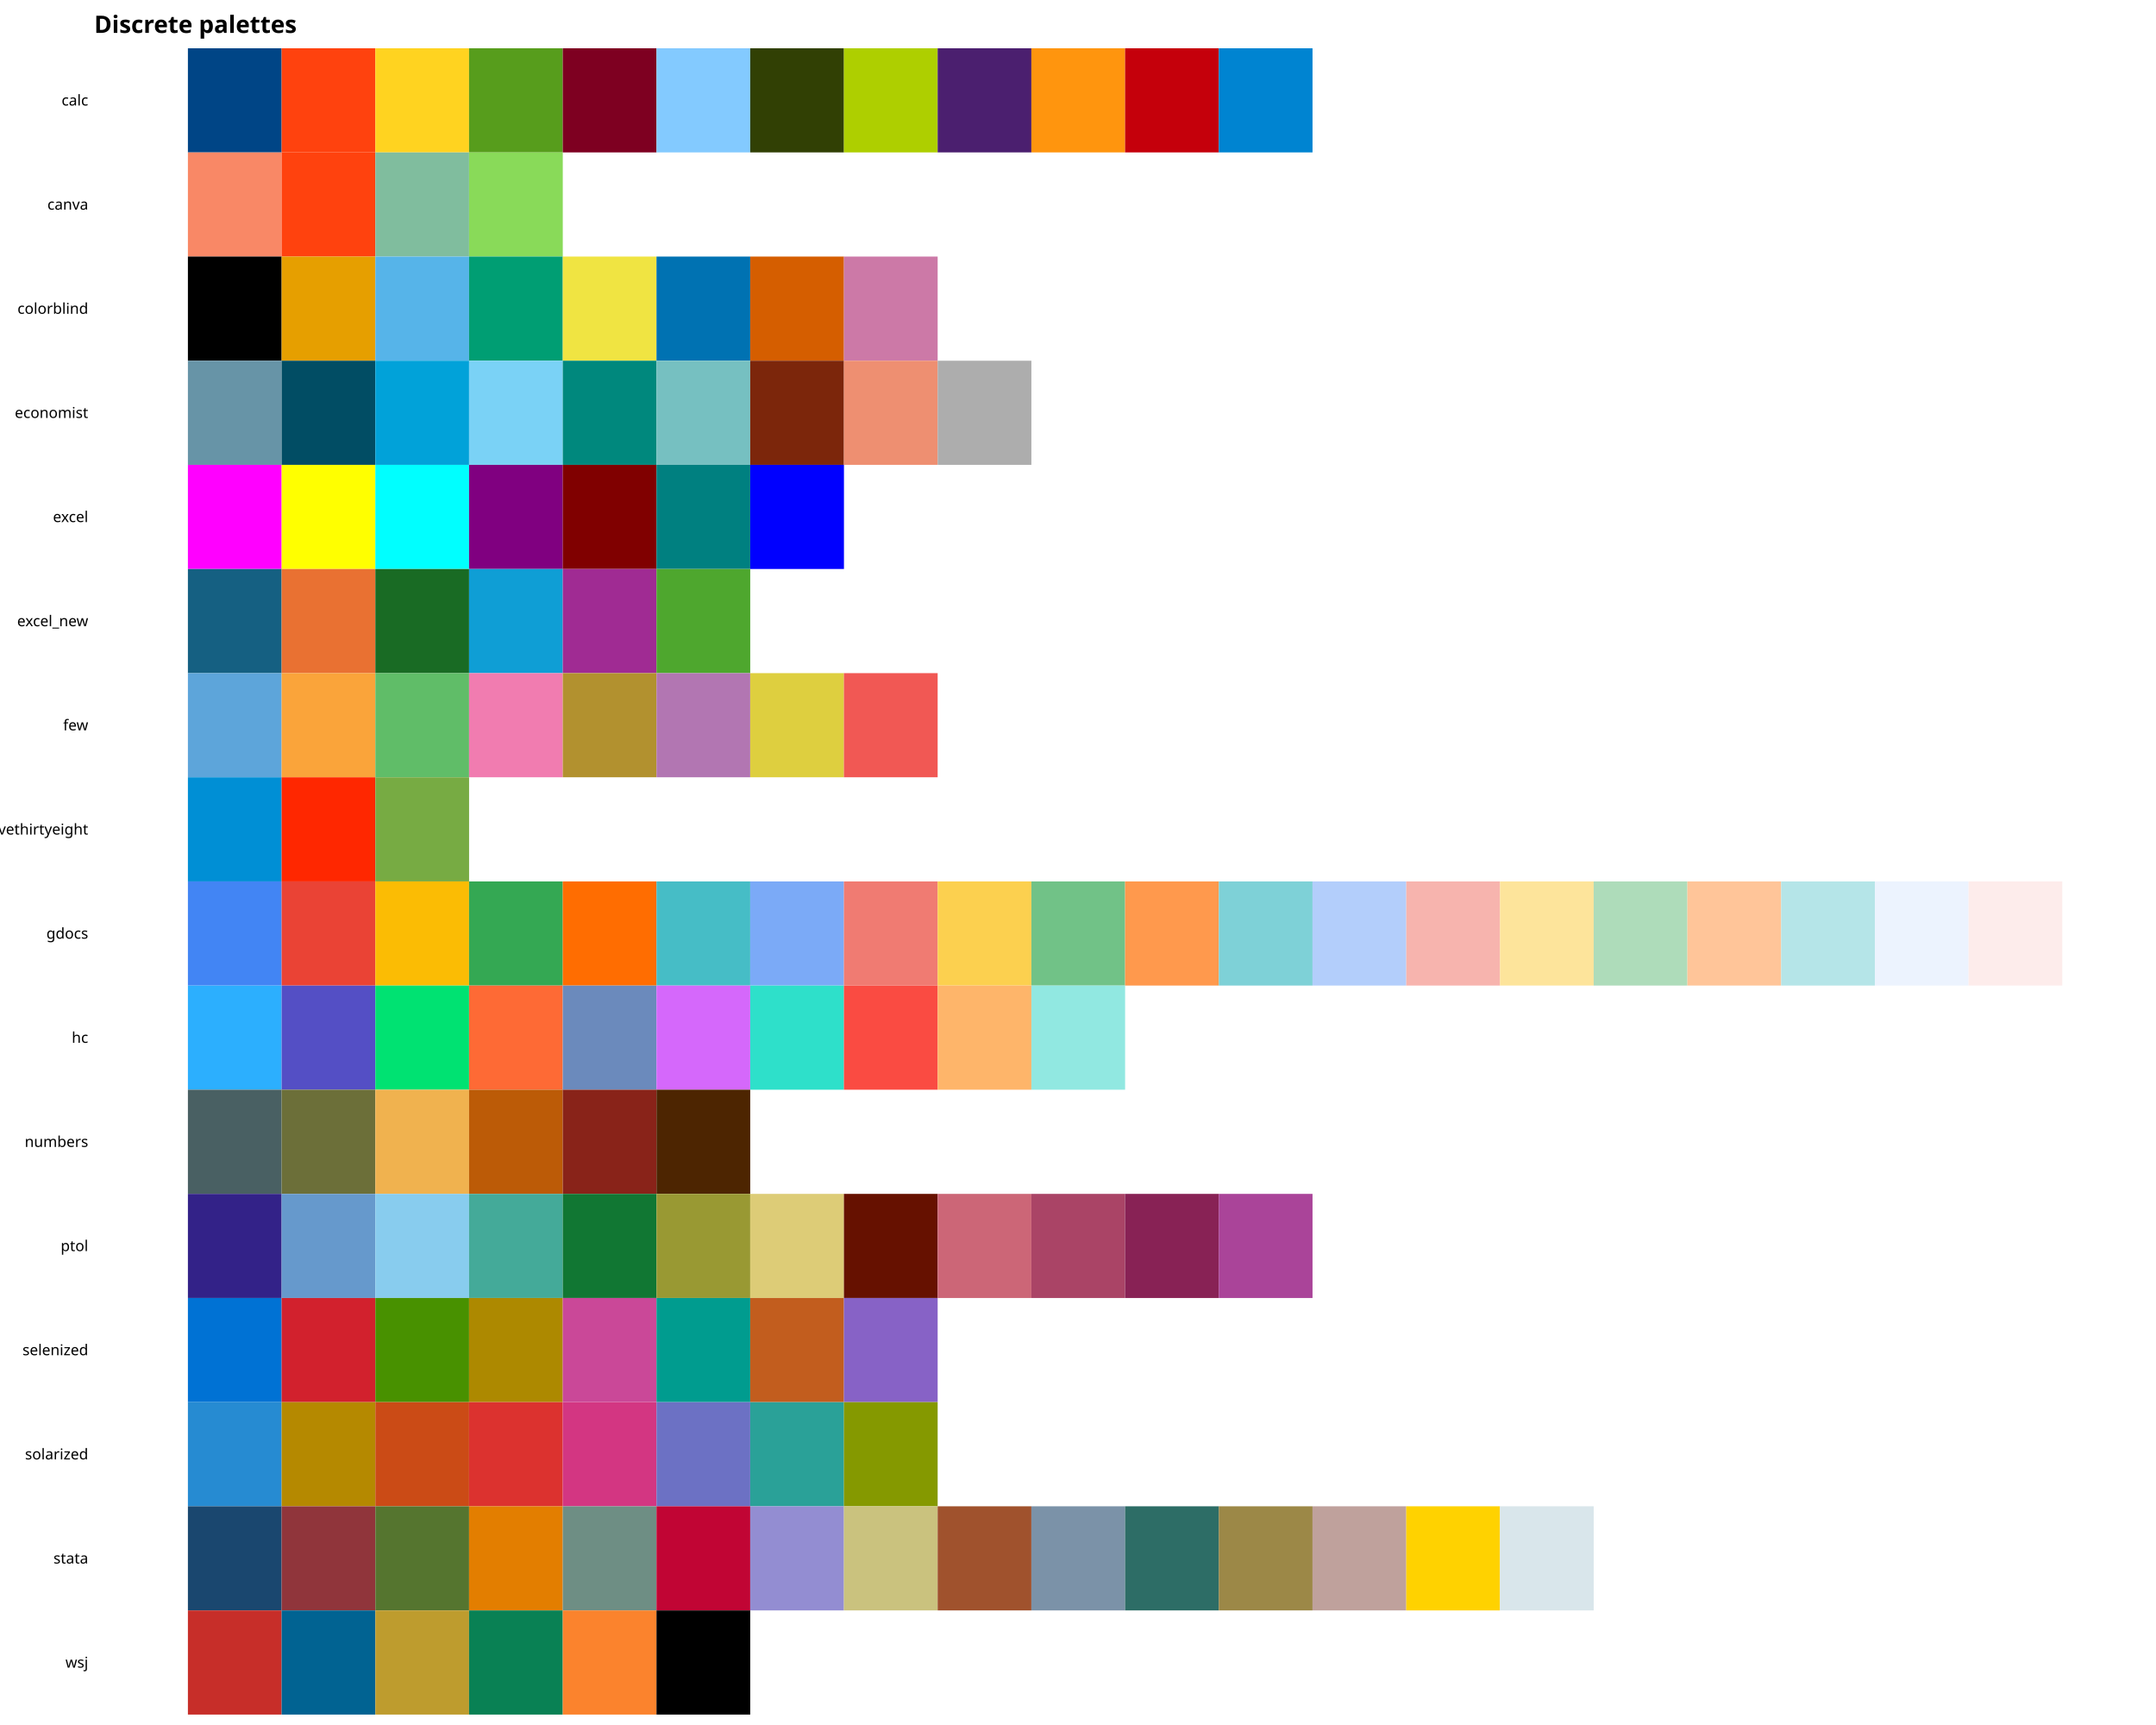
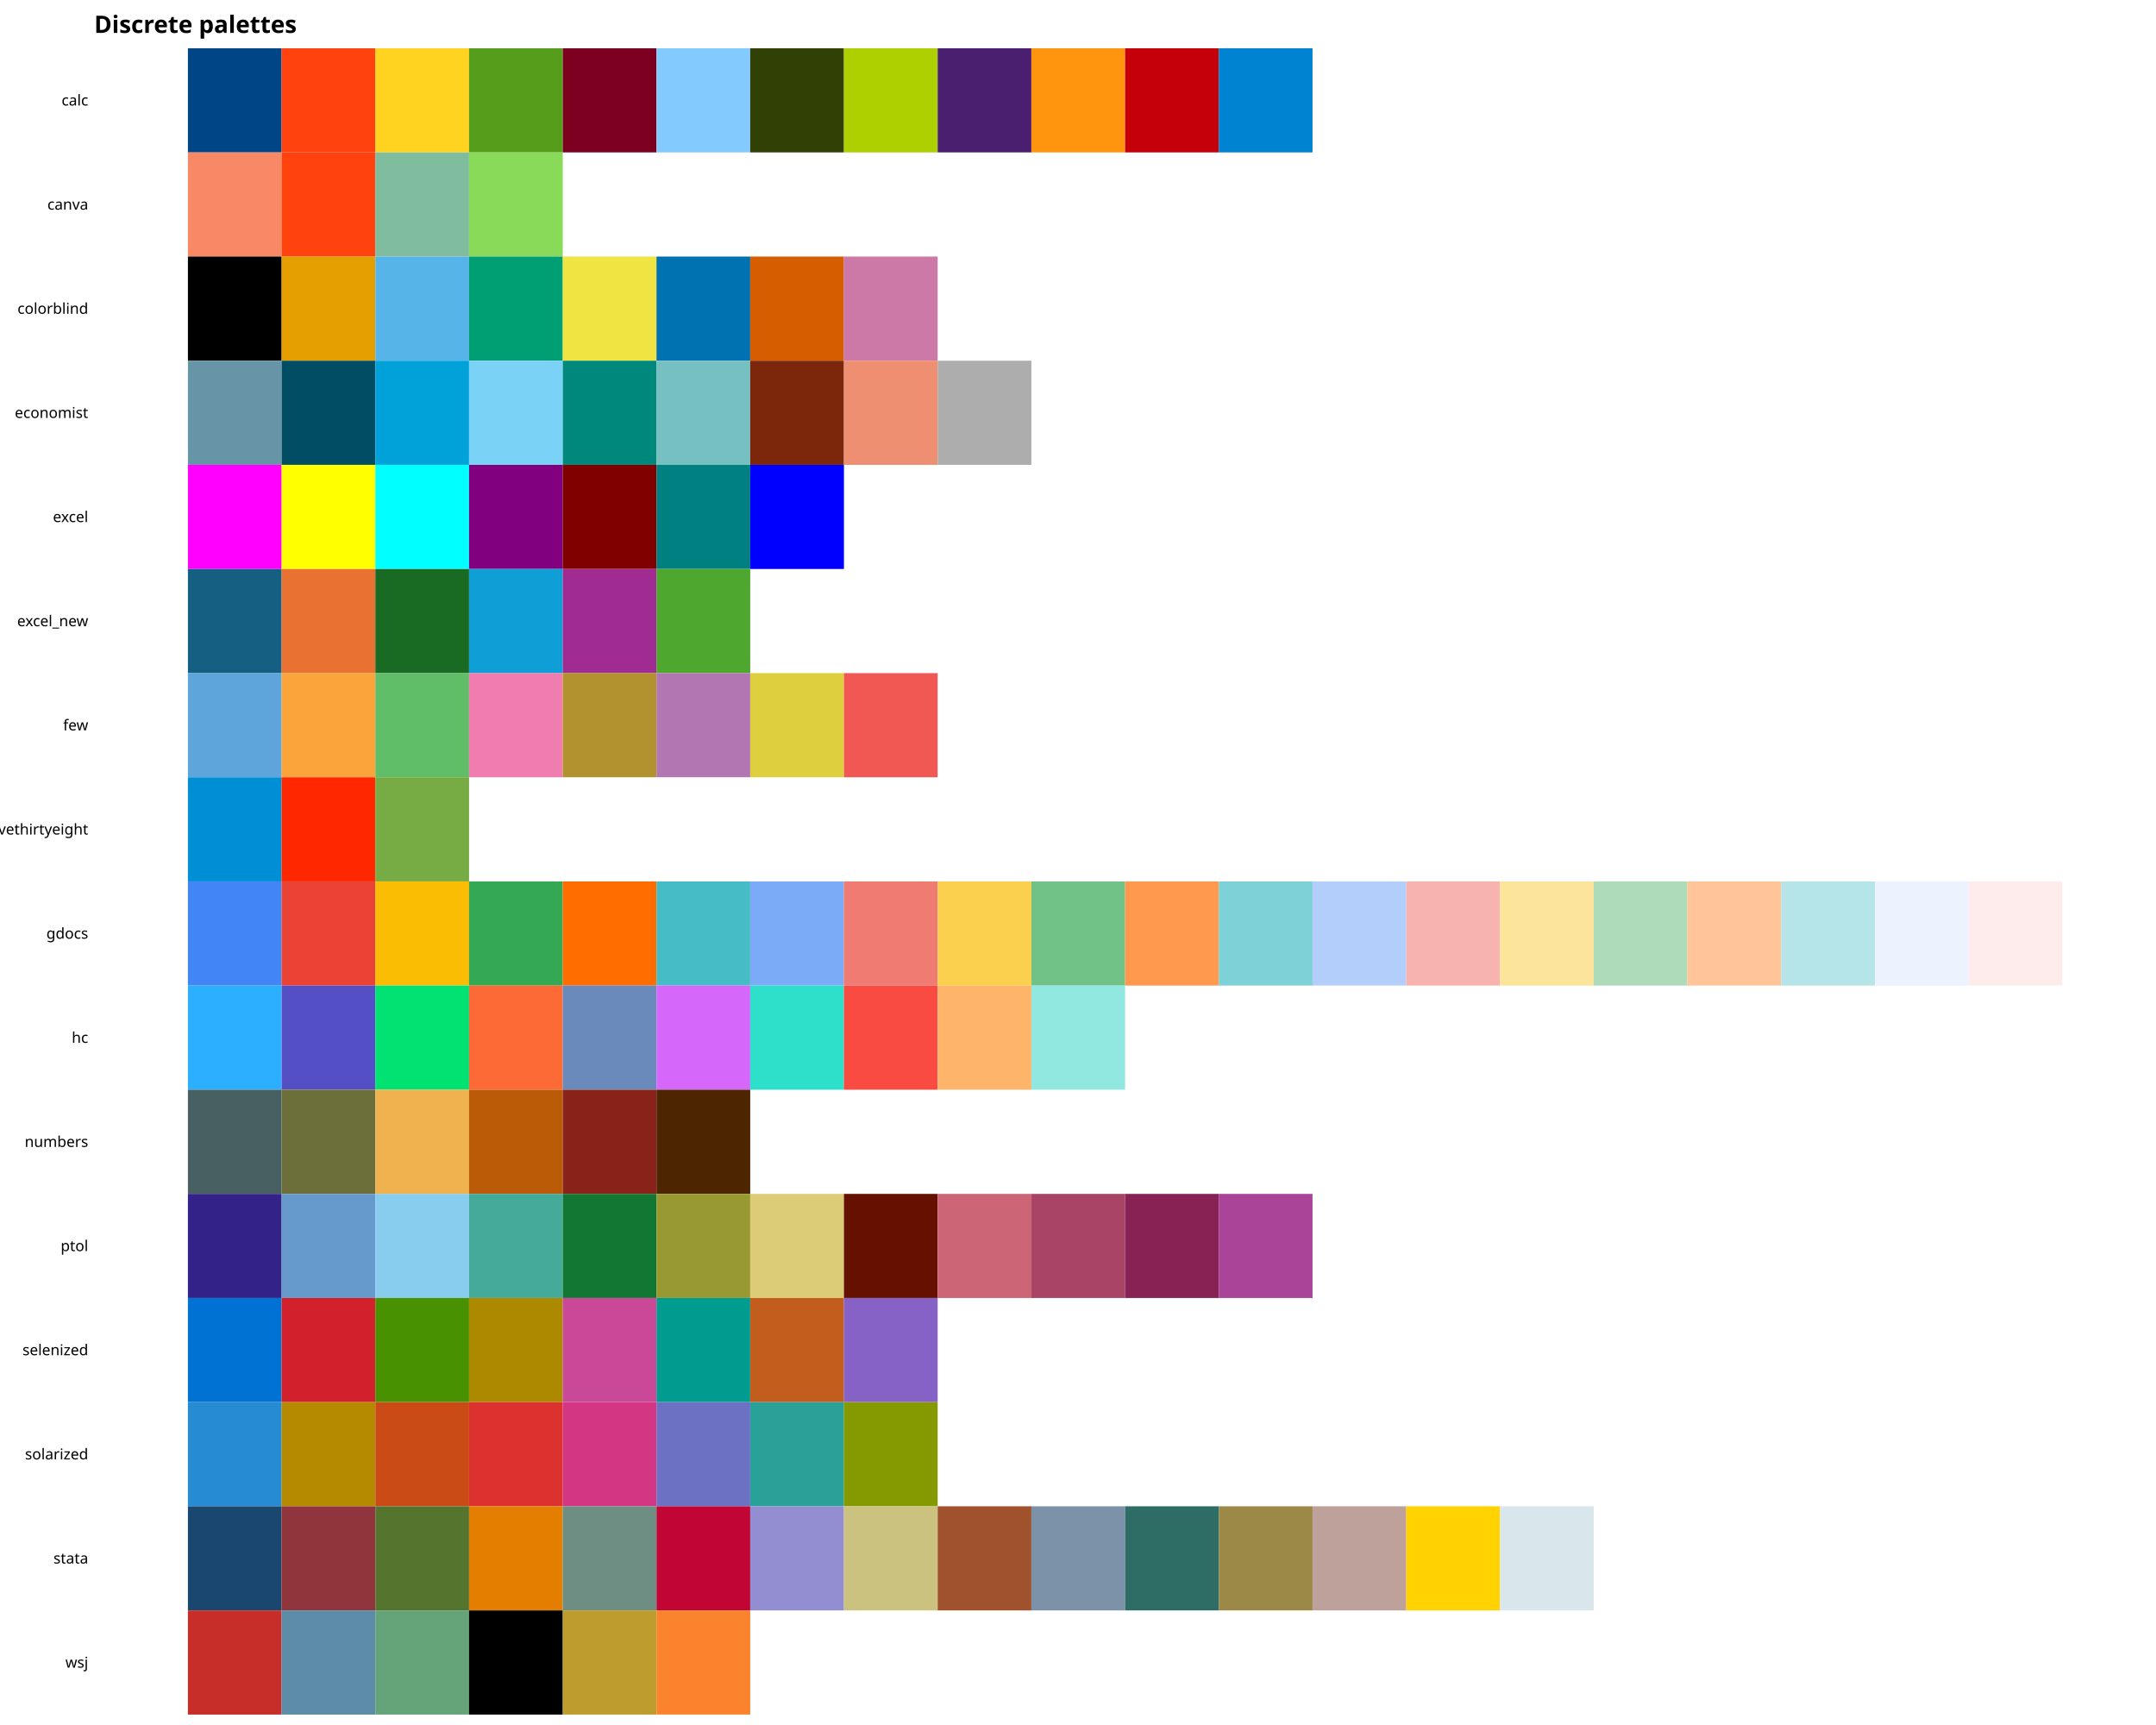
<svg xmlns="http://www.w3.org/2000/svg" class="svglite" data-engine-version="2.0" width="720.00pt" height="576.00pt" viewBox="0 0 720.00 576.00">
  <defs>
    <style type="text/css">
    .svglite line, .svglite polyline, .svglite polygon, .svglite path, .svglite rect, .svglite circle {
      fill: none;
      stroke: #000000;
      stroke-linecap: round;
      stroke-linejoin: round;
      stroke-miterlimit: 10.00;
    }
  </style>
  </defs>
  <rect width="100%" height="100%" style="stroke: none; fill: #FFFFFF;" />
  <defs>
    <clipPath id="cpMC4wMHw3MjAuMDB8MC4wMHw1NzYuMDA=">
      <rect x="0.00" y="0.00" width="720.00" height="576.00" />
    </clipPath>
  </defs>
  <g clip-path="url(#cpMC4wMHw3MjAuMDB8MC4wMHw1NzYuMDA=)">
    <rect x="0.00" y="0.00" width="720.00" height="576.00" style="stroke-width: 0.00; stroke: none;" />
  </g>
  <defs>
    <clipPath id="cpMzEuNDV8NzIwLjAwfDEyLjY1fDU3Ni4wMA==">
      <rect x="31.45" y="12.65" width="688.55" height="563.35" />
    </clipPath>
  </defs>
  <g clip-path="url(#cpMzEuNDV8NzIwLjAwfDEyLjY1fDU3Ni4wMA==)">
    <rect x="62.75" y="16.12" width="31.30" height="34.77" style="stroke-width: 0.43; stroke: none; stroke-linecap: butt; stroke-linejoin: miter; fill: #004586;" />
    <rect x="94.05" y="16.12" width="31.30" height="34.77" style="stroke-width: 0.43; stroke: none; stroke-linecap: butt; stroke-linejoin: miter; fill: #FF420E;" />
    <rect x="125.35" y="16.12" width="31.30" height="34.77" style="stroke-width: 0.43; stroke: none; stroke-linecap: butt; stroke-linejoin: miter; fill: #FFD320;" />
    <rect x="156.64" y="16.12" width="31.30" height="34.77" style="stroke-width: 0.43; stroke: none; stroke-linecap: butt; stroke-linejoin: miter; fill: #579D1C;" />
    <rect x="187.94" y="16.12" width="31.30" height="34.77" style="stroke-width: 0.43; stroke: none; stroke-linecap: butt; stroke-linejoin: miter; fill: #7E0021;" />
    <rect x="219.24" y="16.12" width="31.30" height="34.77" style="stroke-width: 0.43; stroke: none; stroke-linecap: butt; stroke-linejoin: miter; fill: #83CAFF;" />
    <rect x="250.54" y="16.12" width="31.30" height="34.77" style="stroke-width: 0.43; stroke: none; stroke-linecap: butt; stroke-linejoin: miter; fill: #314004;" />
    <rect x="281.83" y="16.12" width="31.30" height="34.77" style="stroke-width: 0.43; stroke: none; stroke-linecap: butt; stroke-linejoin: miter; fill: #AECF00;" />
    <rect x="313.13" y="16.12" width="31.30" height="34.77" style="stroke-width: 0.43; stroke: none; stroke-linecap: butt; stroke-linejoin: miter; fill: #4B1F6F;" />
    <rect x="344.43" y="16.12" width="31.30" height="34.77" style="stroke-width: 0.43; stroke: none; stroke-linecap: butt; stroke-linejoin: miter; fill: #FF950E;" />
    <rect x="375.73" y="16.12" width="31.30" height="34.77" style="stroke-width: 0.43; stroke: none; stroke-linecap: butt; stroke-linejoin: miter; fill: #C5000B;" />
    <rect x="407.02" y="16.12" width="31.30" height="34.77" style="stroke-width: 0.43; stroke: none; stroke-linecap: butt; stroke-linejoin: miter; fill: #0084D1;" />
    <rect x="62.75" y="50.90" width="31.30" height="34.77" style="stroke-width: 0.43; stroke: none; stroke-linecap: butt; stroke-linejoin: miter; fill: #F98866;" />
    <rect x="94.05" y="50.90" width="31.30" height="34.77" style="stroke-width: 0.43; stroke: none; stroke-linecap: butt; stroke-linejoin: miter; fill: #FF420E;" />
    <rect x="125.35" y="50.90" width="31.30" height="34.77" style="stroke-width: 0.43; stroke: none; stroke-linecap: butt; stroke-linejoin: miter; fill: #80BD9E;" />
    <rect x="156.64" y="50.90" width="31.30" height="34.77" style="stroke-width: 0.43; stroke: none; stroke-linecap: butt; stroke-linejoin: miter; fill: #89DA59;" />
    <rect x="62.75" y="85.67" width="31.30" height="34.77" style="stroke-width: 0.43; stroke: none; stroke-linecap: butt; stroke-linejoin: miter; fill: #000000;" />
    <rect x="94.05" y="85.67" width="31.30" height="34.77" style="stroke-width: 0.43; stroke: none; stroke-linecap: butt; stroke-linejoin: miter; fill: #E69F00;" />
    <rect x="125.35" y="85.67" width="31.30" height="34.77" style="stroke-width: 0.43; stroke: none; stroke-linecap: butt; stroke-linejoin: miter; fill: #56B4E9;" />
    <rect x="156.64" y="85.67" width="31.30" height="34.77" style="stroke-width: 0.43; stroke: none; stroke-linecap: butt; stroke-linejoin: miter; fill: #009E73;" />
    <rect x="187.94" y="85.67" width="31.30" height="34.77" style="stroke-width: 0.43; stroke: none; stroke-linecap: butt; stroke-linejoin: miter; fill: #F0E442;" />
    <rect x="219.24" y="85.67" width="31.30" height="34.77" style="stroke-width: 0.43; stroke: none; stroke-linecap: butt; stroke-linejoin: miter; fill: #0072B2;" />
    <rect x="250.54" y="85.67" width="31.30" height="34.77" style="stroke-width: 0.43; stroke: none; stroke-linecap: butt; stroke-linejoin: miter; fill: #D55E00;" />
    <rect x="281.83" y="85.67" width="31.30" height="34.77" style="stroke-width: 0.43; stroke: none; stroke-linecap: butt; stroke-linejoin: miter; fill: #CC79A7;" />
    <rect x="62.75" y="120.45" width="31.30" height="34.77" style="stroke-width: 0.43; stroke: none; stroke-linecap: butt; stroke-linejoin: miter; fill: #6794A7;" />
    <rect x="94.05" y="120.45" width="31.30" height="34.77" style="stroke-width: 0.43; stroke: none; stroke-linecap: butt; stroke-linejoin: miter; fill: #014D64;" />
    <rect x="125.35" y="120.45" width="31.30" height="34.77" style="stroke-width: 0.43; stroke: none; stroke-linecap: butt; stroke-linejoin: miter; fill: #01A2D9;" />
    <rect x="156.64" y="120.45" width="31.30" height="34.77" style="stroke-width: 0.43; stroke: none; stroke-linecap: butt; stroke-linejoin: miter; fill: #7AD2F6;" />
    <rect x="187.94" y="120.45" width="31.30" height="34.77" style="stroke-width: 0.43; stroke: none; stroke-linecap: butt; stroke-linejoin: miter; fill: #00887D;" />
    <rect x="219.24" y="120.45" width="31.30" height="34.77" style="stroke-width: 0.43; stroke: none; stroke-linecap: butt; stroke-linejoin: miter; fill: #76C0C1;" />
    <rect x="250.54" y="120.45" width="31.30" height="34.77" style="stroke-width: 0.43; stroke: none; stroke-linecap: butt; stroke-linejoin: miter; fill: #7C260B;" />
    <rect x="281.83" y="120.45" width="31.30" height="34.77" style="stroke-width: 0.43; stroke: none; stroke-linecap: butt; stroke-linejoin: miter; fill: #EE8F71;" />
    <rect x="313.13" y="120.45" width="31.30" height="34.77" style="stroke-width: 0.43; stroke: none; stroke-linecap: butt; stroke-linejoin: miter; fill: #ADADAD;" />
    <rect x="62.75" y="155.22" width="31.30" height="34.77" style="stroke-width: 0.43; stroke: none; stroke-linecap: butt; stroke-linejoin: miter; fill: #FF00FF;" />
    <rect x="94.05" y="155.22" width="31.30" height="34.77" style="stroke-width: 0.43; stroke: none; stroke-linecap: butt; stroke-linejoin: miter; fill: #FFFF00;" />
    <rect x="125.35" y="155.22" width="31.30" height="34.77" style="stroke-width: 0.43; stroke: none; stroke-linecap: butt; stroke-linejoin: miter; fill: #00FFFF;" />
    <rect x="156.64" y="155.22" width="31.30" height="34.77" style="stroke-width: 0.43; stroke: none; stroke-linecap: butt; stroke-linejoin: miter; fill: #800080;" />
    <rect x="187.94" y="155.22" width="31.30" height="34.77" style="stroke-width: 0.43; stroke: none; stroke-linecap: butt; stroke-linejoin: miter; fill: #800000;" />
    <rect x="219.24" y="155.22" width="31.30" height="34.77" style="stroke-width: 0.43; stroke: none; stroke-linecap: butt; stroke-linejoin: miter; fill: #008080;" />
    <rect x="250.54" y="155.22" width="31.30" height="34.77" style="stroke-width: 0.43; stroke: none; stroke-linecap: butt; stroke-linejoin: miter; fill: #0000FF;" />
    <rect x="62.75" y="190.00" width="31.30" height="34.77" style="stroke-width: 0.43; stroke: none; stroke-linecap: butt; stroke-linejoin: miter; fill: #156082;" />
    <rect x="94.05" y="190.00" width="31.30" height="34.77" style="stroke-width: 0.43; stroke: none; stroke-linecap: butt; stroke-linejoin: miter; fill: #E97132;" />
    <rect x="125.35" y="190.00" width="31.30" height="34.77" style="stroke-width: 0.43; stroke: none; stroke-linecap: butt; stroke-linejoin: miter; fill: #196B24;" />
    <rect x="156.64" y="190.00" width="31.30" height="34.77" style="stroke-width: 0.43; stroke: none; stroke-linecap: butt; stroke-linejoin: miter; fill: #0F9ED5;" />
    <rect x="187.94" y="190.00" width="31.30" height="34.77" style="stroke-width: 0.43; stroke: none; stroke-linecap: butt; stroke-linejoin: miter; fill: #A02B93;" />
    <rect x="219.24" y="190.00" width="31.30" height="34.77" style="stroke-width: 0.43; stroke: none; stroke-linecap: butt; stroke-linejoin: miter; fill: #4EA72E;" />
    <rect x="62.75" y="224.77" width="31.30" height="34.77" style="stroke-width: 0.43; stroke: none; stroke-linecap: butt; stroke-linejoin: miter; fill: #5DA5DA;" />
    <rect x="94.05" y="224.77" width="31.30" height="34.77" style="stroke-width: 0.43; stroke: none; stroke-linecap: butt; stroke-linejoin: miter; fill: #FAA43A;" />
    <rect x="125.35" y="224.77" width="31.30" height="34.77" style="stroke-width: 0.43; stroke: none; stroke-linecap: butt; stroke-linejoin: miter; fill: #60BD68;" />
    <rect x="156.64" y="224.77" width="31.30" height="34.77" style="stroke-width: 0.43; stroke: none; stroke-linecap: butt; stroke-linejoin: miter; fill: #F17CB0;" />
    <rect x="187.94" y="224.77" width="31.30" height="34.77" style="stroke-width: 0.43; stroke: none; stroke-linecap: butt; stroke-linejoin: miter; fill: #B2912F;" />
    <rect x="219.24" y="224.77" width="31.30" height="34.77" style="stroke-width: 0.43; stroke: none; stroke-linecap: butt; stroke-linejoin: miter; fill: #B276B2;" />
    <rect x="250.54" y="224.77" width="31.30" height="34.77" style="stroke-width: 0.43; stroke: none; stroke-linecap: butt; stroke-linejoin: miter; fill: #DECF3F;" />
    <rect x="281.83" y="224.77" width="31.30" height="34.77" style="stroke-width: 0.43; stroke: none; stroke-linecap: butt; stroke-linejoin: miter; fill: #F15854;" />
    <rect x="62.75" y="259.55" width="31.30" height="34.77" style="stroke-width: 0.43; stroke: none; stroke-linecap: butt; stroke-linejoin: miter; fill: #008FD5;" />
    <rect x="94.05" y="259.55" width="31.30" height="34.77" style="stroke-width: 0.43; stroke: none; stroke-linecap: butt; stroke-linejoin: miter; fill: #FF2700;" />
    <rect x="125.35" y="259.55" width="31.30" height="34.77" style="stroke-width: 0.43; stroke: none; stroke-linecap: butt; stroke-linejoin: miter; fill: #77AB43;" />
    <rect x="62.75" y="294.32" width="31.30" height="34.77" style="stroke-width: 0.43; stroke: none; stroke-linecap: butt; stroke-linejoin: miter; fill: #4285F4;" />
    <rect x="94.05" y="294.32" width="31.30" height="34.77" style="stroke-width: 0.43; stroke: none; stroke-linecap: butt; stroke-linejoin: miter; fill: #EA4335;" />
    <rect x="125.35" y="294.32" width="31.30" height="34.77" style="stroke-width: 0.43; stroke: none; stroke-linecap: butt; stroke-linejoin: miter; fill: #FBBC04;" />
    <rect x="156.64" y="294.32" width="31.30" height="34.77" style="stroke-width: 0.43; stroke: none; stroke-linecap: butt; stroke-linejoin: miter; fill: #34A853;" />
    <rect x="187.94" y="294.32" width="31.30" height="34.77" style="stroke-width: 0.43; stroke: none; stroke-linecap: butt; stroke-linejoin: miter; fill: #FF6D01;" />
    <rect x="219.24" y="294.32" width="31.30" height="34.77" style="stroke-width: 0.43; stroke: none; stroke-linecap: butt; stroke-linejoin: miter; fill: #46BDC6;" />
    <rect x="250.54" y="294.32" width="31.30" height="34.77" style="stroke-width: 0.43; stroke: none; stroke-linecap: butt; stroke-linejoin: miter; fill: #7BAAF7;" />
    <rect x="281.83" y="294.32" width="31.30" height="34.77" style="stroke-width: 0.43; stroke: none; stroke-linecap: butt; stroke-linejoin: miter; fill: #F07B72;" />
    <rect x="313.13" y="294.32" width="31.30" height="34.77" style="stroke-width: 0.43; stroke: none; stroke-linecap: butt; stroke-linejoin: miter; fill: #FCD04F;" />
    <rect x="344.43" y="294.32" width="31.30" height="34.77" style="stroke-width: 0.43; stroke: none; stroke-linecap: butt; stroke-linejoin: miter; fill: #71C287;" />
    <rect x="375.73" y="294.32" width="31.30" height="34.77" style="stroke-width: 0.43; stroke: none; stroke-linecap: butt; stroke-linejoin: miter; fill: #FF994D;" />
    <rect x="407.02" y="294.32" width="31.30" height="34.77" style="stroke-width: 0.43; stroke: none; stroke-linecap: butt; stroke-linejoin: miter; fill: #7ED1D7;" />
    <rect x="438.32" y="294.32" width="31.30" height="34.77" style="stroke-width: 0.43; stroke: none; stroke-linecap: butt; stroke-linejoin: miter; fill: #B3CEFB;" />
    <rect x="469.62" y="294.32" width="31.30" height="34.77" style="stroke-width: 0.43; stroke: none; stroke-linecap: butt; stroke-linejoin: miter; fill: #F7B4AE;" />
    <rect x="500.92" y="294.32" width="31.30" height="34.77" style="stroke-width: 0.43; stroke: none; stroke-linecap: butt; stroke-linejoin: miter; fill: #FDE49B;" />
    <rect x="532.21" y="294.32" width="31.30" height="34.77" style="stroke-width: 0.43; stroke: none; stroke-linecap: butt; stroke-linejoin: miter; fill: #AEDCBA;" />
    <rect x="563.51" y="294.32" width="31.30" height="34.77" style="stroke-width: 0.43; stroke: none; stroke-linecap: butt; stroke-linejoin: miter; fill: #FFC599;" />
    <rect x="594.81" y="294.32" width="31.30" height="34.77" style="stroke-width: 0.43; stroke: none; stroke-linecap: butt; stroke-linejoin: miter; fill: #B5E5E8;" />
    <rect x="626.11" y="294.32" width="31.30" height="34.77" style="stroke-width: 0.43; stroke: none; stroke-linecap: butt; stroke-linejoin: miter; fill: #ECF3FE;" />
    <rect x="657.40" y="294.32" width="31.30" height="34.77" style="stroke-width: 0.43; stroke: none; stroke-linecap: butt; stroke-linejoin: miter; fill: #FDECEB;" />
    <rect x="62.75" y="329.10" width="31.30" height="34.77" style="stroke-width: 0.43; stroke: none; stroke-linecap: butt; stroke-linejoin: miter; fill: #2CAFFE;" />
    <rect x="94.05" y="329.10" width="31.30" height="34.77" style="stroke-width: 0.43; stroke: none; stroke-linecap: butt; stroke-linejoin: miter; fill: #544FC5;" />
    <rect x="125.35" y="329.10" width="31.30" height="34.77" style="stroke-width: 0.43; stroke: none; stroke-linecap: butt; stroke-linejoin: miter; fill: #00E272;" />
    <rect x="156.64" y="329.10" width="31.30" height="34.77" style="stroke-width: 0.43; stroke: none; stroke-linecap: butt; stroke-linejoin: miter; fill: #FE6A35;" />
    <rect x="187.94" y="329.10" width="31.30" height="34.77" style="stroke-width: 0.43; stroke: none; stroke-linecap: butt; stroke-linejoin: miter; fill: #6B8ABC;" />
    <rect x="219.24" y="329.10" width="31.30" height="34.77" style="stroke-width: 0.43; stroke: none; stroke-linecap: butt; stroke-linejoin: miter; fill: #D568FB;" />
    <rect x="250.54" y="329.10" width="31.30" height="34.77" style="stroke-width: 0.43; stroke: none; stroke-linecap: butt; stroke-linejoin: miter; fill: #2EE0CA;" />
    <rect x="281.83" y="329.10" width="31.30" height="34.77" style="stroke-width: 0.43; stroke: none; stroke-linecap: butt; stroke-linejoin: miter; fill: #FA4B42;" />
    <rect x="313.13" y="329.10" width="31.30" height="34.77" style="stroke-width: 0.43; stroke: none; stroke-linecap: butt; stroke-linejoin: miter; fill: #FEB56A;" />
    <rect x="344.43" y="329.10" width="31.30" height="34.77" style="stroke-width: 0.43; stroke: none; stroke-linecap: butt; stroke-linejoin: miter; fill: #91E8E1;" />
    <rect x="62.75" y="363.87" width="31.30" height="34.77" style="stroke-width: 0.43; stroke: none; stroke-linecap: butt; stroke-linejoin: miter; fill: #496063;" />
    <rect x="94.05" y="363.87" width="31.30" height="34.77" style="stroke-width: 0.43; stroke: none; stroke-linecap: butt; stroke-linejoin: miter; fill: #6C6F39;" />
    <rect x="125.35" y="363.87" width="31.30" height="34.77" style="stroke-width: 0.43; stroke: none; stroke-linecap: butt; stroke-linejoin: miter; fill: #F0B24F;" />
    <rect x="156.64" y="363.87" width="31.30" height="34.77" style="stroke-width: 0.43; stroke: none; stroke-linecap: butt; stroke-linejoin: miter; fill: #BC5B07;" />
    <rect x="187.94" y="363.87" width="31.30" height="34.77" style="stroke-width: 0.43; stroke: none; stroke-linecap: butt; stroke-linejoin: miter; fill: #892319;" />
    <rect x="219.24" y="363.87" width="31.30" height="34.77" style="stroke-width: 0.43; stroke: none; stroke-linecap: butt; stroke-linejoin: miter; fill: #4D2501;" />
    <rect x="62.75" y="398.65" width="31.30" height="34.77" style="stroke-width: 0.43; stroke: none; stroke-linecap: butt; stroke-linejoin: miter; fill: #332288;" />
    <rect x="94.05" y="398.65" width="31.30" height="34.77" style="stroke-width: 0.43; stroke: none; stroke-linecap: butt; stroke-linejoin: miter; fill: #6699CC;" />
    <rect x="125.35" y="398.65" width="31.30" height="34.77" style="stroke-width: 0.43; stroke: none; stroke-linecap: butt; stroke-linejoin: miter; fill: #88CCEE;" />
    <rect x="156.64" y="398.65" width="31.30" height="34.77" style="stroke-width: 0.43; stroke: none; stroke-linecap: butt; stroke-linejoin: miter; fill: #44AA99;" />
    <rect x="187.94" y="398.65" width="31.30" height="34.77" style="stroke-width: 0.43; stroke: none; stroke-linecap: butt; stroke-linejoin: miter; fill: #117733;" />
    <rect x="219.24" y="398.65" width="31.30" height="34.77" style="stroke-width: 0.43; stroke: none; stroke-linecap: butt; stroke-linejoin: miter; fill: #999933;" />
    <rect x="250.54" y="398.65" width="31.30" height="34.77" style="stroke-width: 0.43; stroke: none; stroke-linecap: butt; stroke-linejoin: miter; fill: #DDCC77;" />
    <rect x="281.83" y="398.65" width="31.30" height="34.77" style="stroke-width: 0.43; stroke: none; stroke-linecap: butt; stroke-linejoin: miter; fill: #661100;" />
    <rect x="313.13" y="398.65" width="31.30" height="34.77" style="stroke-width: 0.43; stroke: none; stroke-linecap: butt; stroke-linejoin: miter; fill: #CC6677;" />
    <rect x="344.43" y="398.65" width="31.30" height="34.77" style="stroke-width: 0.43; stroke: none; stroke-linecap: butt; stroke-linejoin: miter; fill: #AA4466;" />
    <rect x="375.73" y="398.65" width="31.30" height="34.77" style="stroke-width: 0.43; stroke: none; stroke-linecap: butt; stroke-linejoin: miter; fill: #882255;" />
    <rect x="407.02" y="398.65" width="31.30" height="34.77" style="stroke-width: 0.43; stroke: none; stroke-linecap: butt; stroke-linejoin: miter; fill: #AA4499;" />
    <rect x="62.75" y="433.42" width="31.30" height="34.77" style="stroke-width: 0.43; stroke: none; stroke-linecap: butt; stroke-linejoin: miter; fill: #0072D4;" />
    <rect x="94.05" y="433.42" width="31.30" height="34.77" style="stroke-width: 0.43; stroke: none; stroke-linecap: butt; stroke-linejoin: miter; fill: #D2212D;" />
    <rect x="125.35" y="433.42" width="31.30" height="34.77" style="stroke-width: 0.43; stroke: none; stroke-linecap: butt; stroke-linejoin: miter; fill: #489100;" />
    <rect x="156.64" y="433.42" width="31.30" height="34.77" style="stroke-width: 0.43; stroke: none; stroke-linecap: butt; stroke-linejoin: miter; fill: #AD8900;" />
    <rect x="187.94" y="433.42" width="31.30" height="34.77" style="stroke-width: 0.43; stroke: none; stroke-linecap: butt; stroke-linejoin: miter; fill: #CA4898;" />
    <rect x="219.24" y="433.42" width="31.30" height="34.77" style="stroke-width: 0.43; stroke: none; stroke-linecap: butt; stroke-linejoin: miter; fill: #009C8F;" />
    <rect x="250.54" y="433.42" width="31.30" height="34.77" style="stroke-width: 0.43; stroke: none; stroke-linecap: butt; stroke-linejoin: miter; fill: #C25D1E;" />
    <rect x="281.83" y="433.42" width="31.30" height="34.77" style="stroke-width: 0.43; stroke: none; stroke-linecap: butt; stroke-linejoin: miter; fill: #8762C6;" />
    <rect x="62.75" y="468.20" width="31.30" height="34.77" style="stroke-width: 0.43; stroke: none; stroke-linecap: butt; stroke-linejoin: miter; fill: #268BD2;" />
    <rect x="94.05" y="468.20" width="31.30" height="34.77" style="stroke-width: 0.43; stroke: none; stroke-linecap: butt; stroke-linejoin: miter; fill: #B58900;" />
    <rect x="125.35" y="468.20" width="31.30" height="34.77" style="stroke-width: 0.43; stroke: none; stroke-linecap: butt; stroke-linejoin: miter; fill: #CB4B16;" />
    <rect x="156.64" y="468.20" width="31.30" height="34.77" style="stroke-width: 0.43; stroke: none; stroke-linecap: butt; stroke-linejoin: miter; fill: #DC322F;" />
    <rect x="187.94" y="468.20" width="31.30" height="34.77" style="stroke-width: 0.43; stroke: none; stroke-linecap: butt; stroke-linejoin: miter; fill: #D33682;" />
    <rect x="219.24" y="468.20" width="31.30" height="34.77" style="stroke-width: 0.43; stroke: none; stroke-linecap: butt; stroke-linejoin: miter; fill: #6C71C4;" />
    <rect x="250.54" y="468.20" width="31.30" height="34.77" style="stroke-width: 0.43; stroke: none; stroke-linecap: butt; stroke-linejoin: miter; fill: #2AA198;" />
    <rect x="281.83" y="468.20" width="31.30" height="34.77" style="stroke-width: 0.43; stroke: none; stroke-linecap: butt; stroke-linejoin: miter; fill: #859900;" />
    <rect x="62.75" y="502.97" width="31.30" height="34.77" style="stroke-width: 0.43; stroke: none; stroke-linecap: butt; stroke-linejoin: miter; fill: #1A476F;" />
    <rect x="94.05" y="502.97" width="31.30" height="34.77" style="stroke-width: 0.43; stroke: none; stroke-linecap: butt; stroke-linejoin: miter; fill: #90353B;" />
    <rect x="125.35" y="502.97" width="31.30" height="34.77" style="stroke-width: 0.43; stroke: none; stroke-linecap: butt; stroke-linejoin: miter; fill: #55752F;" />
    <rect x="156.64" y="502.97" width="31.30" height="34.77" style="stroke-width: 0.43; stroke: none; stroke-linecap: butt; stroke-linejoin: miter; fill: #E37E00;" />
    <rect x="187.94" y="502.97" width="31.30" height="34.77" style="stroke-width: 0.43; stroke: none; stroke-linecap: butt; stroke-linejoin: miter; fill: #6E8E84;" />
    <rect x="219.24" y="502.97" width="31.30" height="34.77" style="stroke-width: 0.43; stroke: none; stroke-linecap: butt; stroke-linejoin: miter; fill: #C10534;" />
    <rect x="250.54" y="502.97" width="31.30" height="34.77" style="stroke-width: 0.43; stroke: none; stroke-linecap: butt; stroke-linejoin: miter; fill: #938DD2;" />
    <rect x="281.83" y="502.97" width="31.30" height="34.77" style="stroke-width: 0.43; stroke: none; stroke-linecap: butt; stroke-linejoin: miter; fill: #CAC27E;" />
    <rect x="313.13" y="502.97" width="31.30" height="34.77" style="stroke-width: 0.43; stroke: none; stroke-linecap: butt; stroke-linejoin: miter; fill: #A0522D;" />
    <rect x="344.43" y="502.97" width="31.30" height="34.77" style="stroke-width: 0.43; stroke: none; stroke-linecap: butt; stroke-linejoin: miter; fill: #7B92A8;" />
    <rect x="375.73" y="502.97" width="31.30" height="34.77" style="stroke-width: 0.43; stroke: none; stroke-linecap: butt; stroke-linejoin: miter; fill: #2D6D66;" />
    <rect x="407.02" y="502.97" width="31.30" height="34.77" style="stroke-width: 0.43; stroke: none; stroke-linecap: butt; stroke-linejoin: miter; fill: #9C8847;" />
    <rect x="438.32" y="502.97" width="31.30" height="34.77" style="stroke-width: 0.43; stroke: none; stroke-linecap: butt; stroke-linejoin: miter; fill: #BFA19C;" />
    <rect x="469.62" y="502.97" width="31.30" height="34.77" style="stroke-width: 0.43; stroke: none; stroke-linecap: butt; stroke-linejoin: miter; fill: #FFD200;" />
    <rect x="500.92" y="502.97" width="31.30" height="34.77" style="stroke-width: 0.43; stroke: none; stroke-linecap: butt; stroke-linejoin: miter; fill: #D9E6EB;" />
    <rect x="62.75" y="537.75" width="31.30" height="34.77" style="stroke-width: 0.43; stroke: none; stroke-linecap: butt; stroke-linejoin: miter; fill: #C72E29;" />
-     <rect x="94.05" y="537.75" width="31.30" height="34.77" style="stroke-width: 0.43; stroke: none; stroke-linecap: butt; stroke-linejoin: miter; fill: #016392;" />
-     <rect x="125.35" y="537.75" width="31.30" height="34.77" style="stroke-width: 0.43; stroke: none; stroke-linecap: butt; stroke-linejoin: miter; fill: #BE9C2E;" />
-     <rect x="156.64" y="537.75" width="31.30" height="34.77" style="stroke-width: 0.43; stroke: none; stroke-linecap: butt; stroke-linejoin: miter; fill: #098154;" />
-     <rect x="187.94" y="537.75" width="31.30" height="34.77" style="stroke-width: 0.43; stroke: none; stroke-linecap: butt; stroke-linejoin: miter; fill: #FB832D;" />
-     <rect x="219.24" y="537.75" width="31.30" height="34.77" style="stroke-width: 0.43; stroke: none; stroke-linecap: butt; stroke-linejoin: miter; fill: #000000;" />
+     <rect x="94.05" y="537.75" width="31.30" height="34.77" style="stroke-width: 0.43; stroke: none; stroke-linecap: butt; stroke-linejoin: miter; fill: #5D8CA8;" />
+     <rect x="125.35" y="537.75" width="31.30" height="34.77" style="stroke-width: 0.43; stroke: none; stroke-linecap: butt; stroke-linejoin: miter; fill: #65A479;" />
+     <rect x="156.64" y="537.75" width="31.30" height="34.77" style="stroke-width: 0.43; stroke: none; stroke-linecap: butt; stroke-linejoin: miter; fill: #000000;" />
+     <rect x="187.94" y="537.75" width="31.30" height="34.77" style="stroke-width: 0.43; stroke: none; stroke-linecap: butt; stroke-linejoin: miter; fill: #BE9C2E;" />
+     <rect x="219.24" y="537.75" width="31.30" height="34.77" style="stroke-width: 0.43; stroke: none; stroke-linecap: butt; stroke-linejoin: miter; fill: #FB832D;" />
  </g>
  <g clip-path="url(#cpMC4wMHw3MjAuMDB8MC4wMHw1NzYuMDA=)">
    <text x="29.46" y="556.86" text-anchor="end" style="font-size: 5.00px; font-family: sans;" textLength="7.22px" lengthAdjust="spacingAndGlyphs">wsj</text>
    <text x="29.46" y="522.08" text-anchor="end" style="font-size: 5.00px; font-family: sans;" textLength="10.84px" lengthAdjust="spacingAndGlyphs">stata</text>
    <text x="29.46" y="487.31" text-anchor="end" style="font-size: 5.00px; font-family: sans;" textLength="20.01px" lengthAdjust="spacingAndGlyphs">solarized</text>
    <text x="29.46" y="452.53" text-anchor="end" style="font-size: 5.00px; font-family: sans;" textLength="21.13px" lengthAdjust="spacingAndGlyphs">selenized</text>
    <text x="29.46" y="417.76" text-anchor="end" style="font-size: 5.00px; font-family: sans;" textLength="8.06px" lengthAdjust="spacingAndGlyphs">ptol</text>
    <text x="29.46" y="382.98" text-anchor="end" style="font-size: 5.00px; font-family: sans;" textLength="19.46px" lengthAdjust="spacingAndGlyphs">numbers</text>
    <text x="29.46" y="348.21" text-anchor="end" style="font-size: 5.00px; font-family: sans;" textLength="5.28px" lengthAdjust="spacingAndGlyphs">hc</text>
    <text x="29.46" y="313.43" text-anchor="end" style="font-size: 5.00px; font-family: sans;" textLength="13.35px" lengthAdjust="spacingAndGlyphs">gdocs</text>
    <text x="29.46" y="278.66" text-anchor="end" style="font-size: 5.00px; font-family: sans;" textLength="29.46px" lengthAdjust="spacingAndGlyphs">fivethirtyeight</text>
    <text x="29.46" y="243.88" text-anchor="end" style="font-size: 5.00px; font-family: sans;" textLength="7.78px" lengthAdjust="spacingAndGlyphs">few</text>
    <text x="29.46" y="209.11" text-anchor="end" style="font-size: 5.00px; font-family: sans;" textLength="23.63px" lengthAdjust="spacingAndGlyphs">excel_new</text>
    <text x="29.46" y="174.33" text-anchor="end" style="font-size: 5.00px; font-family: sans;" textLength="11.68px" lengthAdjust="spacingAndGlyphs">excel</text>
    <text x="29.46" y="139.56" text-anchor="end" style="font-size: 5.00px; font-family: sans;" textLength="22.79px" lengthAdjust="spacingAndGlyphs">economist</text>
    <text x="29.46" y="104.78" text-anchor="end" style="font-size: 5.00px; font-family: sans;" textLength="21.40px" lengthAdjust="spacingAndGlyphs">colorblind</text>
    <text x="29.46" y="70.01" text-anchor="end" style="font-size: 5.00px; font-family: sans;" textLength="13.35px" lengthAdjust="spacingAndGlyphs">canva</text>
    <text x="29.46" y="35.23" text-anchor="end" style="font-size: 5.00px; font-family: sans;" textLength="8.90px" lengthAdjust="spacingAndGlyphs">calc</text>
    <text x="31.45" y="10.99" style="font-size: 8.00px; font-weight: bold; font-family: sans;" textLength="59.59px" lengthAdjust="spacingAndGlyphs">Discrete palettes</text>
  </g>
</svg>
